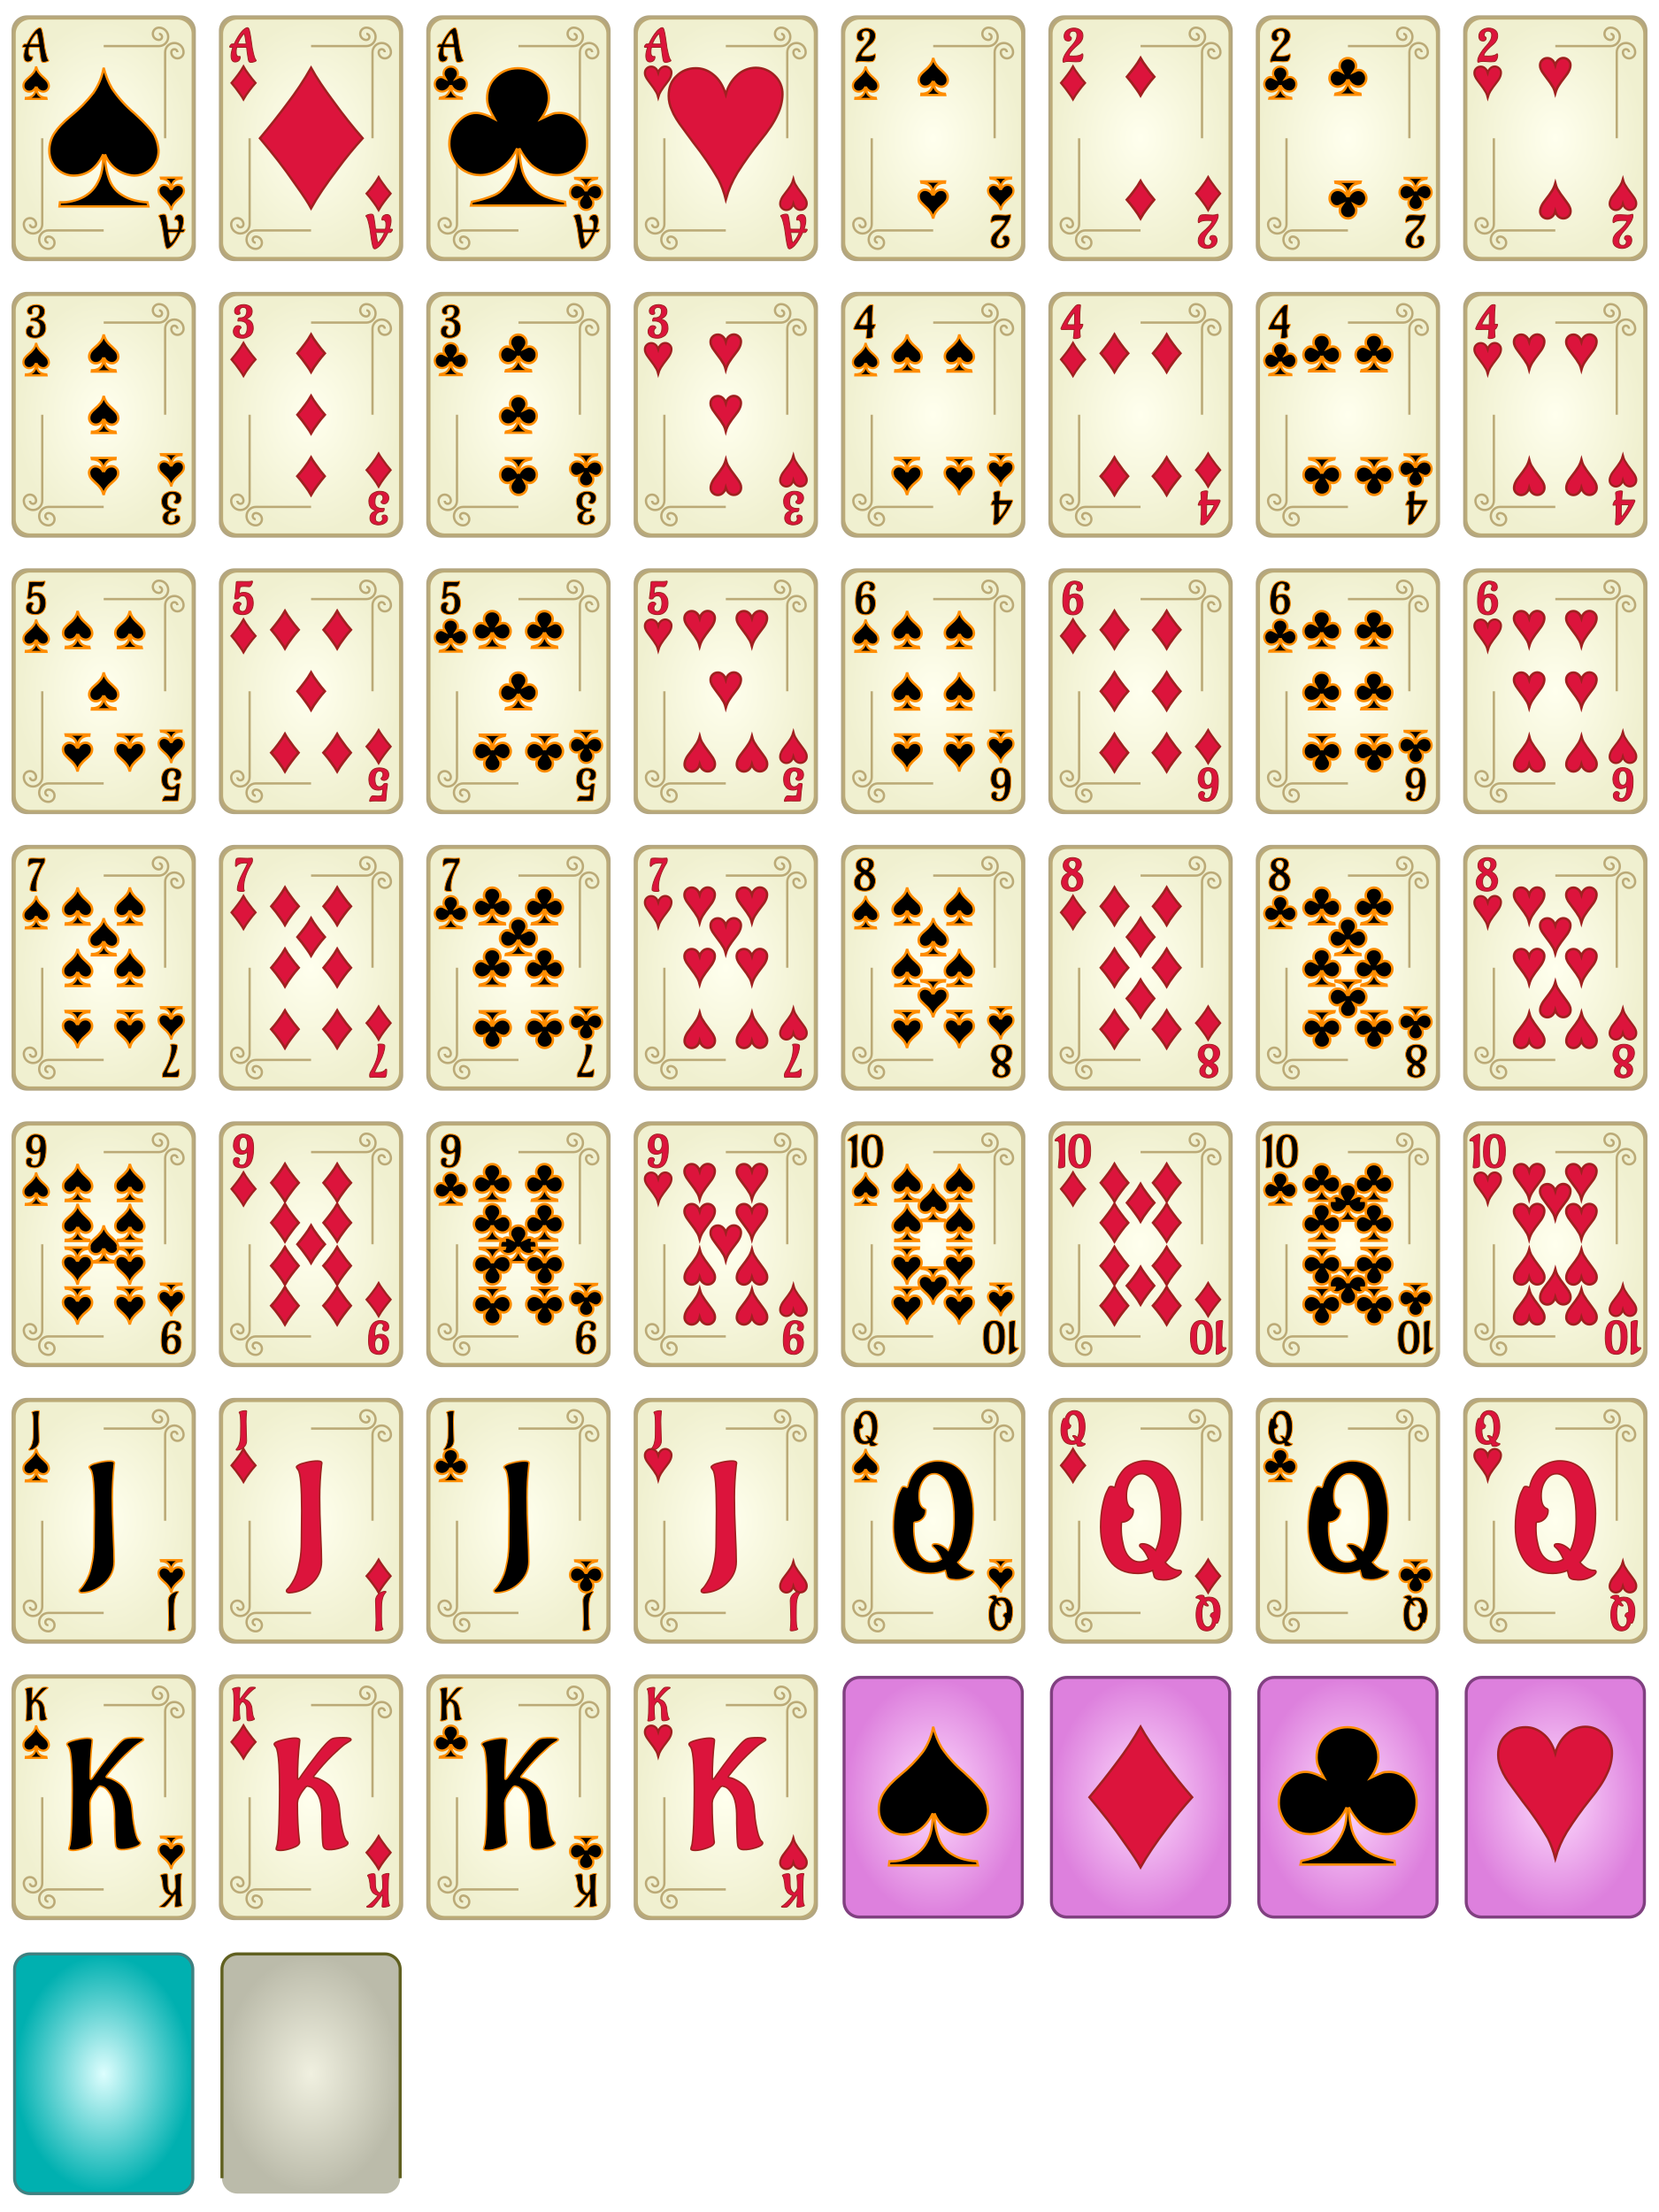
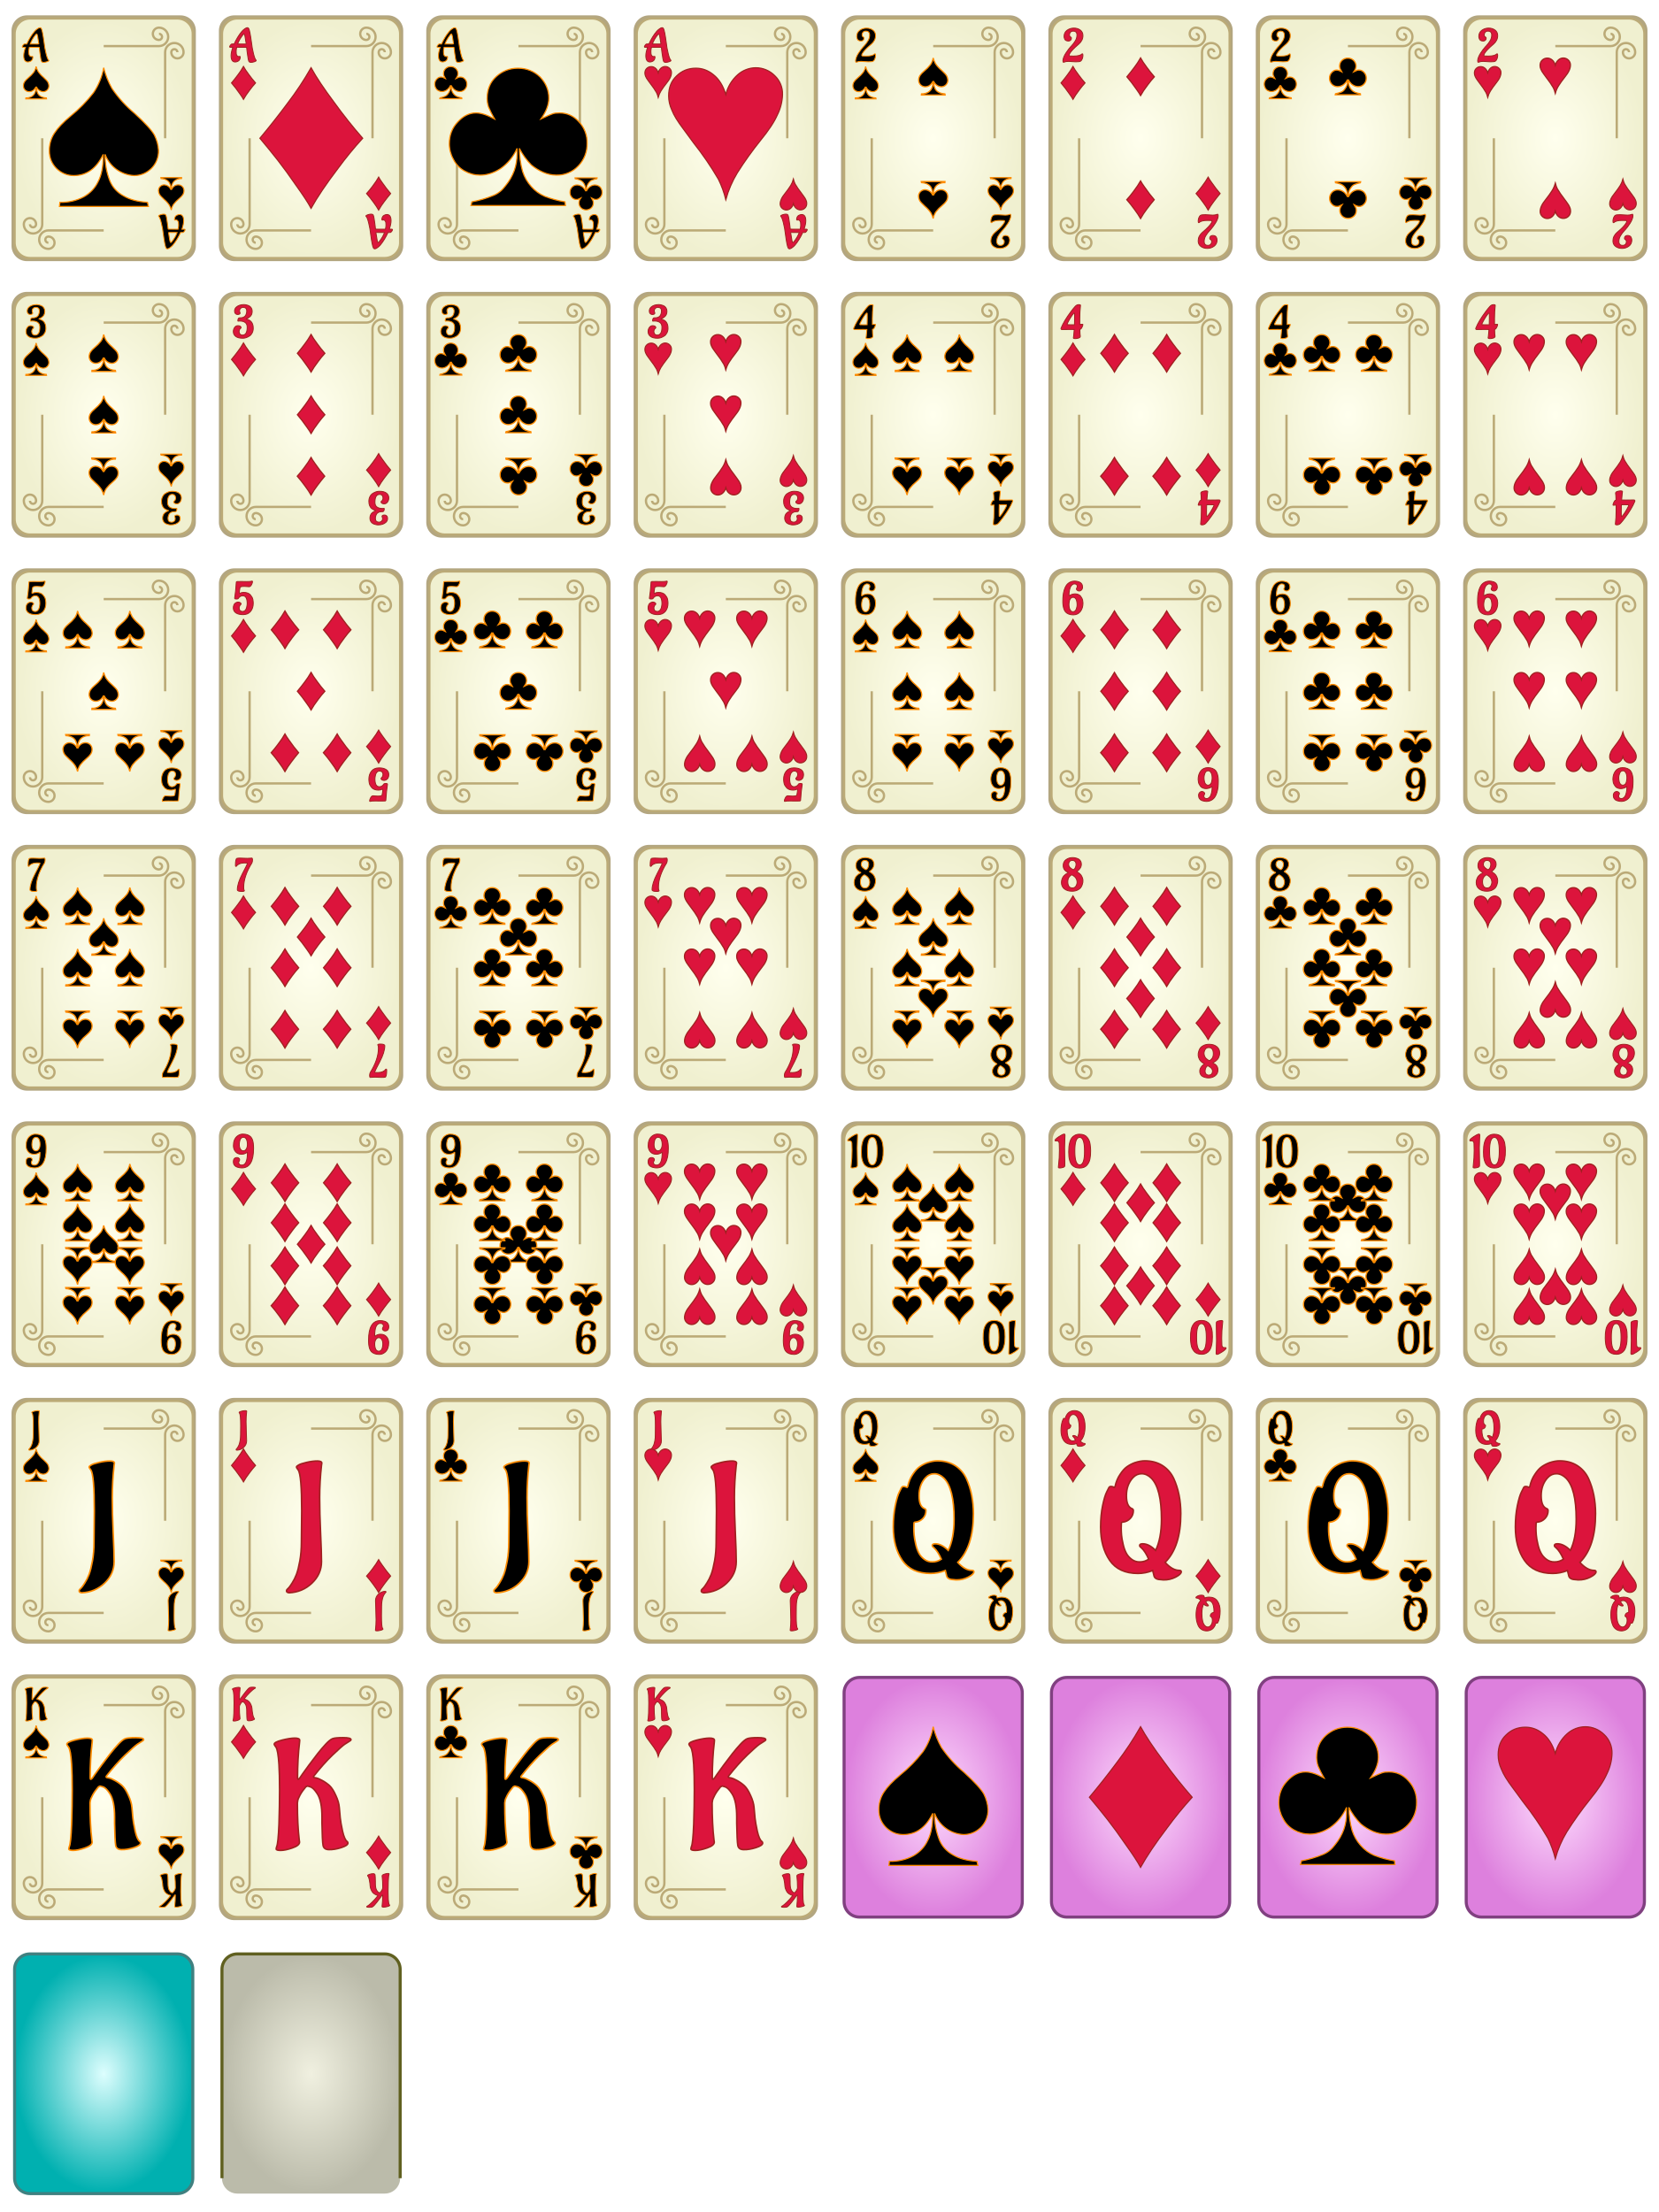
<svg xmlns="http://www.w3.org/2000/svg" width="540" height="720">
  <style>
    .club,.spade{fill:#000;stroke:#ff8c00}.diamond,.heart{fill:#dc143c;stroke:#a02020}.rank,.suit{transform:translate(8px,10px) scale(.15);stroke-width:2px}.suit{transform:translate(8px,22px) scale(.35)}.bottom{transform:rotate(180deg) translate(-60px,-80px)}.center-ace{transform:translate(30px,40px) scale(1.5);stroke-width:.5px}.center-jack{transform:translate(30px,40px) scale(.5);stroke-width:1px}.center-three,.center-two{stroke-width:2px}.center-two{transform:translate(30px,20px) scale(.4)}.center-three{transform:translate(30px,40px) scale(.4)}.center-six-left{transform:translate(21.5px,40px) scale(.4);stroke-width:2px}.center-six-right{transform:translate(38.5px,40px) scale(.4);stroke-width:2px}.center-seven,.center-ten{transform:translate(30px,30px) scale(.4);stroke-width:2px}.center-ten{transform:translate(30px,26.5px) scale(.4)}.four-left,.four-right{transform:translate(21.5px,20px) scale(.4);stroke-width:2px}.four-right{transform:translate(38.5px,20px) scale(.4)}.eight-left,.eight-right{transform:translate(21.5px,33px) scale(.4);stroke-width:2px}.eight-right{transform:translate(38.5px,33px) scale(.4)}
  </style>
  <defs>
    <g id="ranks">
      <path d="M-10.2 22.8l2.2-.4q1 0 1 1.1 0 3.5-1.4 5.9-1.4 2.4-3.5 3.4-3.4 1.7-5.8 1.7-4.6 0-6.9-3.4-2.3-3.5-2.3-10.4t3.8-18.1h-5.8q-1.1 0-1.1-1.1t1.7-3.5q1.7-2.5 3.6-2.5h4.5q7.1-15.8 16.7-27.3 2.5-3 6.2-5.6Q6.3-40 8.3-40q2 0 3 1.8 2.6 4.2 6.1 30.7 1.2 11.4 4.2 23.6T27 30.2q.6.4.6 1 0 1.5-4.2 2.8-4.3 1.3-6.5 1.3t-3.5-.5q-1.2-.6-1.5-1.2-1.8-3.9-3.6-18.6l-.6-4.7q-.4-4.7-.8-7.1l-.7-.5-20.9-.1q-1.2 5.1-1.2 8.9 0 3.8.3 5.6t1.6 3.7q1.4 2 3.8 2zm-2.5-27.3h.1q13.9 0 16 .1 2 0 2.2-.2.2-.2.3-.5-1.7-12.3-2.7-16.7-1-4.5-2-4.5t-2.5 2q-7.9 9.9-11.4 19.8z" id="rankA" />
      <path d="M5.9 34.1l-15.9-.9q-5.7 0-9.3 1.6-.7.3-1.2.3-1.3 0-1.3-3.3t1.9-8q1.9-4.7 4.6-8.7 5.7-8.7 9.9-13.2l1.9-2Q2-6 5.3-11.7q3.4-5.7 3.4-12.4 0-6.3-4.9-8-1.1-.4-3.1-.4a9.4 9.4 0 00-.3 0 8.7 8.7 0 00-3.5.7q-1.8.8-2.7 2-1.7 2.5-1.8 4.6-.2 3.6 1.6 4.8l.5.4q2.1.9 2.1 2.7v.1q0 2.7-1.6 4.3-1.6 1.5-3.2 1.7l-1.7.2q-3 0-5.1-1.1t-2.8-2.8q-1.5-3-1.5-6 0-8.5 6.4-13.3Q-6.4-39 1.9-39t14 4.3q5.7 4.3 5.7 12 0 10.4-8.9 18.3l-2 1.7Q-2.7 8.7-6.9 15.9q-1.5 2.5-1.5 4.2 0 1.1 1.9 1.4t7.6.2q14.1 0 18.3-4.6.5-.3 1-.3 1.2 0 1.2 3.4t-1.4 7.3q-1.4 3.8-4.1 5.4-1.9 1.2-10.2 1.2z" id="rank2" />
      <path d="M-11.3-3.2h-.2q-.7 0-.7-.5v-.2q.3-6.4 3.6-6.4h2q3.6 0 6.3-1.2t4-2.8q1.4-1.7 2.2-4 1.2-3.3 1.2-6.3t-.9-4.9q-.9-1.8-2.3-2.5-2.2-1.1-5-1.1T-6.2-31q-2.3 2.1-2.3 5.6 0 1.5.6 3t.6 1.8q0 1.5-1.7 2.3t-3.9.7q-2.3 0-4-1.5-1.7-1.5-2-2.9-.4-1.5-.4-3 0-4.9 3.4-8.2Q-9.8-39 1.3-39q2.3 0 5.8.9t5.7 2.2q2.3 1.3 4.2 4.3 1.9 3 1.9 6.9 0 3.8-1.2 6.8-1.3 2.9-3.1 4.6-3.8 3.5-6.7 4.2l-1.2.4q-.6.4-.6.8t.7.4q.6.1 1.6.4.9.2 3.4 1.5t4.4 3.1q1.9 1.9 3.5 5.6 1.5 3.6 1.5 9.2 0 5.5-2.4 10.2-2.4 4.6-5.9 6.7Q5.8 33.6.3 33.8l-2.4.1q-9.5 0-14.7-3.9-5.2-4-5.2-10.5 0-5 2.8-8.9 2.7-3.9 7.3-3.9 2.5 0 4.6 1.1t2 3.2q0 1.1-.9 1.5-1.5.9-2.3 2.6-.8 1.6-.9 2.8l-.1 1.2q0 3.6 2 5.9 2 2.2 5.2 2.2 10.4 0 10.4-17.1Q8.1 3 3.7-.2-.7-3.4-7.8-3.4H-9l-2.3.2z" id="rank3" />
      <path d="M2.8 15l-8.6-.1-18 .2q-2.2 0-2.2-2l.2-1.1q6.4-15.8 21.5-35.9 4.8-6.5 8.9-11l1.3-1.3q2.6-2.7 7.7-2.7 2.7 0 2.7 1.6-1.6 14.1-1.6 28.7V4.1q1.3-.1 2.8-.2l2.3-.2h.9a.6.6 0 01.8.5q0 1.7-1.7 5.5t-3.5 4.6l-1.4.3q.2 11.3 1 15.2 0 2.6-3.9 3.8-4 1.2-7.5 1.2T.9 33.2q0-.2.6-4T2.8 15zM-11.9 4.6l8.3.2q4.4 0 6.9-.1.3-8.2.3-14.4l-.1-9.8q0-1.3-.7-1.3l-1.2.6q-3.1 3.4-6.5 8.9-3.5 5.5-5.4 9.4l-1.9 3.8q-.4.9-.4 1.8t.7.9z" id="rank4" />
      <path d="M12.1-26.9l-9.9-.7q-9.3 0-9.7 2.5-1.4 6.6-1.6 11.7 0 1 .7 1 .2 0 .6-.2 3.6-1.9 8.3-1.9 4.7 0 8.5 1.4 3.7 1.4 5.8 3.8 2.1 2.4 3.6 4.9 1.4 2.4 2 5.4.8 4.8.8 8 0 10.6-5.7 17.7-5.8 7-16.4 7h-.3q-9.3 0-15-3.6T-22 19.2q0-3.5 1.1-6.1 1-2.6 2.5-3.8 3.1-2.5 5.6-2.7l1-.1q2.3 0 4.4 1.1 2.1 1 2.1 3.1 0 .8-1.1 1.7-1.1.8-1.9 2.5-.8 1.6-.9 2.7l-.2 1.2q0 2.7.9 4.6.9 1.8 2.3 2.4 2.3 1.1 3.9 1.1 3.5 0 5.9-2.3 2.3-2.4 3.2-6Q8.1 13 8.1 9.9q0-17.1-9.6-17.1-5.9 0-9.5 5.4-.5 1.7-4.3 1.7t-3.8-1.6v-.4q2.2-12.9 3.6-34.8.3-.9 1.4-1.1 4.1-.2 9.2-.2l11.5.2q9.2 0 11.1-.8.4-.2.9-.2 1 0 1 1 0 2.8-2.3 7t-5.2 4.1z" id="rank5" />
      <path d="M.5 34.2q-5.8 0-10-1.8-4.3-1.8-6.6-4.5-2.4-2.8-3.7-7Q-22 14.1-22 5.8q0-8.4.6-13.8t2.3-11.3q1.7-5.9 4.5-10.1 2.7-4.2 7.5-6.9T4-39q4 0 9.4 1.8 3.2 1.1 5.3 4 2.1 2.9 2.1 7.2 0 2.8-1.2 4.7-2.3 3.7-6.2 3.7-2.2 0-4-1.4-1.9-1.4-1.9-2.7t.9-2.7q.9-1.3.9-3 0-5.6-6.5-5.6-.5 0-1.2.1t-2.8 1.5q-2 1.3-3.5 3.7t-2.7 7.5Q-8.7-15-8.7-7.8q.1.8.6.8.1 0 .5-.2 1.2-1.4 4.7-2.7t7.3-1.4q3.8 0 7 1.3t5 3.5q1.7 2.2 2.9 4.5Q20.5.2 21 2.7q.7 4.3.7 6 0 10.7-5.5 18.1-5.6 7.4-15.7 7.4zM7.9 3.4Q7.1.2 5.1-1.8 3.1-3.9.2-3.9t-5 2.1q-2 2-2.8 5.1-1.1 4.9-1.1 8.4t.6 6.8q.6 3.2 2.7 6.1 2.1 2.9 5.1 2.9 3 0 4.9-1.7 1.8-1.8 2.7-4.5Q9 16.2 9 13.2t-.2-4.8q-.2-1.9-.9-5z" id="rank6" />
      <path d="M-6.9-37.9l15.2.5q5.2 0 8.5-.4l1.1-.2q1.7 0 1.7 3.8t-1.3 6.7Q.5 1 .5 25.2q0 4.7.7 6 .8 1.3.8 1.4 0 1.8-5.5 1.8-9.8 0-9.8-3.7 0-13.8 10.9-34.6t11-22.4q0-.8-.8-1-3.4-.2-6.1-.2t-5.9.6q-3.3.7-5.2 1.7-3.8 1.9-4.8 3.4l-.5.7q-.7 1.2-1.5 1.2-1.2 0-1.2-1.8 0-15 3.4-15.7 2-.5 7.1-.5z" id="rank7" />
      <path d="M-12.1-5.1l1.4-.7q.6-.2.6-.6l-.5-.6q-10.6-4.4-10.6-14.8 0-8.2 6.1-12.7T-.7-39q3.6 0 7.2 1t5.9 2.3q2.3 1.4 4.1 4.3t1.7 7q0 4.2-2.6 8.3Q13-12 9-9.4q-.8.4-.8.7t.6.7q1.6.6 4.2 2.6 2.5 1.9 4.2 4 1.6 2 3 5.5t1.4 6.2q0 2.7-.2 4.5-.2 1.8-1.5 5.5t-3.6 6.5q-2.3 2.7-7.1 4.9t-11.4 2.2q-9.9 0-16.3-4.9-6.5-5-6.5-14 0-4.3 1.5-8 1.4-3.8 3.5-6.1 4.1-4.4 7.9-6zM9 13.9Q8.5 5.4 1.5.7q-3.2-2.2-3.9-2.2T-4-1q-.9.4-2.1 1.6-1.3 1.1-2.4 2.7-2.8 3.8-2.8 10.5 0 3.2 1 6.6 2.1 6.5 8.9 6.5 5.4 0 7.9-4.2T9 13.9zM2-13.3q2.5-1.7 3.6-5.1 1.1-3.4 1.1-5.7 0-2.3-.7-4.2-.8-2-1.9-2.8Q2-32.9-.7-33a13.6 13.6 0 00-.5 0 9.1 9.1 0 00-4.2.9q-2 1-2.8 2.6-1.3 2.6-1.3 5.1 0 4.4 4.3 8T1-12.9q.5 0 1-.4z" id="rank8" />
      <path d="M-3.6 28.3h.1q12.1 0 12.1-27.1Q8.5.4 8 .4q-.1 0-.5.2Q6.3 2 2.8 3.4t-7.1 1.3q-8.1 0-12.8-5.4-4.7-5.5-4.7-13 0-13.6 7.7-20.4Q-8.3-39-1.7-39t10.8 1.7q4.3 1.7 6.8 4.4 2.4 2.6 3.8 6.8 2.2 6.7 2.2 17.7 0 42.7-25.5 42.7-4.3 0-9-1.4-9.3-2.8-9.3-11.9 0-9.1 8.2-9.1 2.1 0 3.8 1.5t1.6 2.9q0 1.5-1 3.2-1.1 1.7-1.1 2.7 0 6.1 6.8 6.1zm-4.8-38.7q.7 2.9 2.8 5.3 2.1 2.4 5.4 2.4 3.2 0 5.3-2.6 3.5-4.2 3.5-11.5 0-3.4-.9-7.4-2-8-8-8-2.9 0-4.9 2.1-2 2-2.7 5.1-1.2 4.8-1.2 8.2 0 3.4.7 6.4z" id="rank9" />
      <path d="M29.9 28.9q-2.5 2.7-6.4 4.2-3.9 1.5-9.4 1.5-5.6 0-10.1-2.1-4.5-2.2-7-5.4-2.4-3.3-3.9-8.2t-1.9-9.3q-.4-4.4-.4-10.4 0-5.9.5-10.9t2-10.3 4-8.7q2.6-3.5 7-5.8t10-2.2q5.7 0 9.8 1.7t6.6 4.9q2.5 3.1 4.1 6.5 1.6 3.4 2.3 8 1.2 7.8 1.2 14 0 6.1-.3 10.1T36.8 15q-.9 4.4-2.7 7.8-1.7 3.3-4.2 6.1zM-18.2-9.2l.5 32.9q0 4.8-.1 6.1-.1 2.4-4 3.5t-6.9 1.2q-3 0-3-1.5a87.3 87.3 0 01.5-5.4q1.8-14.4 1.8-31.5l-.4-15.3q-.6-5.2-5.5-5.2l-2 .2q-1.7 0-1.7-1.1 0-2.5 8.4-8.1t11.7-5.6q1.6 0 1.6 2t-.4 10.7q-.5 8.6-.5 17.1zM25.1-2q0-29.9-10.6-29.9T4-2q0 29.8 10.6 29.8T25.1-2z" id="rankT" />
      <path d="M-6.3 13.9l.2-20.2q0-23.7-2.3-26.8-1.1-1.4-1.1-1.9t1.4-1.3q1.3-.8 5.2-1.7 3.9-.9 6.9-.9 3 0 3 1.4l-.2 1.3Q5.6-25.4 5.6-15.1t.6 23q.6 12.7.6 18.7 0 8.1-6.2 14t-14.9 6.3q-1.7-.2-1.7-1.2 0-.7.5-1.1l1-1q.6-.6 2.2-3.1t2.8-5.6q1.2-3.2 2.2-8.8 1-5.6 1-12.2z" id="rankJ" />
      <path d="M-17-21.7l.4-.6q1-4.6 3.3-7.9 2.2-3.4 4.5-5t5-2.6Q-.1-39 2.7-39q6.7 0 11.6 3.1 4.8 3.1 7.3 8.4 4.6 10.1 4.6 22.9 0 21.5-10.2 31.7 4.7 5.2 9.2 5.2 1.3 0 1.3.9 0 1.6-3.7 3.5t-7.9 1.8l-3.2-.3q-1.3-.2-2.1-.9t-1-2.1l-.7-2.8q-4.7 1.9-9.6 1.9-12.5 0-18.4-8.5Q-26 17.2-26 4.1q0-7.6 1.3-13.9t2.7-9l1.3-2.6q.4-.9 1.3-.9t1.4.2q.4.1.7.3.2.1.3.1zM.5 17.6l-.8-.7q-.3-.4-.3-.8 0-1.1 2-1.1 4.1 0 8.4 4.3 3.8-7.8 3.8-20.3 0-20.2-6.7-26.8Q4-30.6.7-30.6q-3.3 0-5.7 2.6-4.2 4.6-4.2 11.7 0 7 3.6 8.4.9.3.9 1.3 0 3-2 5.1T-11.6.9q-.9 0-.9.7-.1 1.1-.1 3.2t.2 4.5q.2 2.4 1 5.8.7 3.3 2 5.8 1.2 2.4 3.6 4.2t5.4 1.7q3.1 0 5.7-1.8Q3 19.8.5 17.6z" id="rankQ" />
      <path d="M7.1 17v-4q0-10.5-3-15.2Q1.5-6.3-.6-6.8q-1.6-.5-1.7-.5l-1.1.5Q-5.8-4-7.2-1.4q-1.4 2.6-1.5 3.8l-.2 1.3q0 14.1 1.2 24.1.2 1.2.2 1.4 0 2.2-4.7 3.8-4.6 1.6-7.6 1.6-2.9 0-2.9-.9 0-.6.3-1.5 1-2.2 1.5-14.5.4-12.4.4-22.5t-.4-16.5q-.6-9.5-2-11.4-1.1-1.4-1.1-1.8 0-1.4 5.1-2.7 5.2-1.3 8.3-1.3 3.2 0 3.2 1.4l-.1 1.3Q-8.8-25-8.8-12.7q0 1 .4 1t1.1-.9q.6-.9 1.7-2.5t4.2-5.8q3.1-4.2 5.7-7.5t5.2-6.1q2.7-2.9 4.4-3.6 1.7-.7 6.9-.7t5.2 1.3q0 .5-1.1 1.1-1.1.6-3 1.9-1.9 1.3-8 7.1-6 5.8-12.1 13.6-.2.2-.2.6 0 .3.5.4.6.1 1.6.3 1 .2 3.6 1.6t4.8 3.4q2.1 2 4 6.3 2 4.2 2.3 8 .3 3.7.6 6.7t1.5 8.6q1.3 5.6 3 6.7.5.4.5 1 0 1.6-4.4 3t-7.9 1.3q-3.4 0-3.9-2.8-.5-3-.7-14.3z" id="rankK" />
    </g>
    <g id="suits">
-       <path d="M0-15.3q1.7 3.1 5 7.5A106.1 106.1 0 0011.2 0a80.7 80.7 0 00-5.4 6.6Q2 11.6 0 15.2q-.9-1.7-3.2-4.9-2.2-3.2-4-5.5Q-9 2.5-11.1 0a165.6 165.6 0 006-7.6A67.2 67.2 0 000-15.3z" id="suitD" />
-       <path d="M10.1 13.8l.1.8h-20.5l.2-.8a23.9 23.9 0 004.7-1.4q1.5-.6 2.6-2.1A11.4 11.4 0 00-.9 7a10.9 10.9 0 00.6-3.6V2.2a10.4 10.4 0 01-3.6 4.4Q-6.1 8-8.3 8q-1.8 0-3.4-.9-1.6-.9-2.4-2.5a6.9 6.9 0 01-.9-3.4q0-2.8 1.8-4.7 1.8-2 4-2 1.6 0 4 1.3a24.1 24.1 0 01-1.3-2.6 6.4 6.4 0 01-.3-1.8q0-3 2-4.8t4.7-1.8q2.8 0 4.8 1.9 1.9 2 1.9 4.6 0 2.1-1.7 4.5 2.1-1 2.5-1.1.5-.2 1.5-.2 2.5 0 4.2 1.9a6.5 6.5 0 011.8 4.7A6.8 6.8 0 0113 6a6.3 6.3 0 01-4.8 2 7.3 7.3 0 01-2.8-.6Q4 6.8 2.8 5.8A14.5 14.5 0 01.2 2.2a19.2 19.2 0 00.7 5 9 9 0 001.9 3.3 8.2 8.2 0 002.9 2.1 22.1 22.1 0 004.4 1.2z" id="suitC" />
-       <path d="M-7 1l-2.2-3q-1.9-2.5-2.5-4.1-.7-1.5-.7-3.1 0-2.7 1.7-4.3 1.7-1.7 4.2-1.7 2.1 0 3.8 1.4Q-.9-12.4 0-9.5a8.4 8.4 0 012.6-4.3 6 6 0 013.9-1.5 5.8 5.8 0 014.1 1.7 5.4 5.4 0 011.7 4.1 10.5 10.5 0 01-1.1 4.4q-1 2.3-3.7 5.6a76.9 76.9 0 00-5 7A22.9 22.9 0 000 13.3a21.7 21.7 0 00-1.6-4.4A67.1 67.1 0 00-7 1z" id="suitH" />
-       <path d="M9.5 13.9l.2.9H-9.6l.1-.9a10.3 10.3 0 005.2-1.2q2.1-1.2 3.1-3.3Q-.1 7.3-.1 3.8v-.3q-2.2 4.6-6.4 4.6-2.1 0-3.7-1.5-1.6-1.6-1.6-3.9a6.8 6.8 0 011.1-3.8q1.1-1.7 3.5-3.7a30.5 30.5 0 005-5.1A14 14 0 000-15.3a18.1 18.1 0 001.8 4.5 26.1 26.1 0 004.9 5.4Q10.1-2.3 11-.7q.8 1.6.9 3.3a5.3 5.3 0 01-1.6 4Q8.7 8.1 6.6 8.1A7.1 7.1 0 01.3 3.5a14.9 14.9 0 001.1 5.9q.9 2 2.9 3.1 2 1.2 5.2 1.4z" id="suitS" />
+       <path id="suitD" transform="scale(0.5)" d="M0-30.6q3.4 6.2 10 15A212.2 212.2 0 0022.4 0a161.4 161.4 0 00-10.8 13.2Q4 23.2 0 30.4q-1.8-3.4-6.4-9.8-4.4-6.4-8-11Q-18 5-22.2 0a331.2 331.2 0 0012-15.2A134.4 134.4 0 000-30.6z" />
+       <path id="suitC" transform="scale(0.5)" d="M20.2 27.6l.2 1.6h-41l.4-1.6a47.8 47.8 0 009.4-2.8q3-1.2 5.2-4.2A22.8 22.8 0 00-1.8 14 21.8 21.8 0 00-.6 6.8V4.4a20.8 20.8 0 01-7.2 8.8q-4.4 2.8-8.8 2.8-3.6 0-6.8-1.8-3.2-1.8-4.8-5A13.8 13.8 0 01-30 2.4q0-5.6 3.6-9.4 3.6-4 8-4 3.2 0 8 2.6a48.2 48.2 0 01-2.6-5.2 12.8 12.8 0 01-.6-3.6q0-6 4-9.6t9.4-3.6q5.6 0 9.6 3.8 3.8 4 3.8 9.2 0 4.2-3.4 9 4.2-2 5-2.2 1-.4 3-.4 5 0 8.4 3.8a13 13 0 013.6 9.4A13.6 13.6 0 0126 12a12.6 12.6 0 01-9.6 4 14.6 14.6 0 01-5.6-1.2Q8 13.6 5.6 11.6A29 29 0 01.4 4.4a38.4 38.4 0 001.4 10A18 18 0 005.6 21a16.4 16.4 0 005.8 4.2 44.2 44.2 0 008.8 2.4z" />
+       <path id="suitH" transform="scale(0.5)" d="M-14 2l-4.4-6q-3.8-5-5-8.2-1.4-3-1.4-6.2 0-5.4 3.4-8.6 3.4-3.4 8.4-3.4 4.2 0 7.6 2.8Q-1.8-24.8 0-19a16.8 16.8 0 015.2-8.6 12 12 0 017.8-3 11.6 11.6 0 018.2 3.4 10.8 10.8 0 013.4 8.2 21 21 0 01-2.2 8.8Q20.4-5.6 15 1A153.8 153.8 0 005 15a45.8 45.8 0 00-5 11.6 43.4 43.4 0 00-3.2-8.8A134.2 134.2 0 00-14 2z" />
+       <path id="suitS" transform="scale(0.5)" d="M19 27.8l.4 1.8h-38.6l.2-1.8a20.6 20.6 0 0010.4-2.4q4.2-2.4 6.2-6.6Q-.2 14.6-.2 7.6V7q-4.4 9.2-12.8 9.2-4.2 0-7.4-3-3.2-3.2-3.2-7.8a13.6 13.6 0 012.2-7.6q2.2-3.4 7-7.4a61 61 0 0010-10.2A28 28 0 000-30.6a36.2 36.2 0 003.6 9 52.2 52.2 0 009.8 10.8q6.8 6.2 8.6 9.4 1.6 3.2 1.8 6.6a10.6 10.6 0 01-3.2 8q-3.2 3-7.4 3A14.2 14.2 0 01.6 7a29.8 29.8 0 002.2 11.8q1.8 4 5.8 6.2 4 2.4 10.4 2.8z" />
    </g>
    <g id="cards">
      <g id="background">
        <radialGradient id="bgCardGradient">
          <stop offset="0%" stop-color="#ffe" />
          <stop offset="99%" stop-color="#f0f0d0" />
        </radialGradient>
        <radialGradient id="bgCellGradient">
          <stop offset="0%" stop-color="#ddfefe" />
          <stop offset="99%" stop-color="#00b0b0" />
        </radialGradient>
        <radialGradient id="bgBaseGradient">
          <stop offset="0%" stop-color="#feddfe" />
          <stop offset="99%" stop-color="#dd80dd" />
        </radialGradient>
        <radialGradient id="bgPileGradient">
          <stop offset="0%" stop-color="#f0f0e0" />
          <stop offset="99%" stop-color="#bba" />
        </radialGradient>
        <g id="bgCard" stroke-width=".75" stroke="#ba7">
          <rect x="0" y="0" width="60" height="80" rx="5" fill="#985" fill-opacity="0.75" stroke="none" />
          <rect x="1" y="1" width="58" height="78" rx="5" fill="url(#bgCardGradient)" />
          <path d="M30 10h18a3 3 180 100-6 2 2 180 100 4 1 1 180 100-2m2 34V12a3 3 180 016 0 2 2 180 11-4 0 1 1 180 012 0" id="bgLine" fill="none" />
          <use href="#bgLine" transform="rotate(180 30 40)" />
        </g>
        <rect x="1" y="1" width="58" height="78" rx="5" fill="url(#bgCellGradient)" stroke="#408080" id="bgCell" />
        <rect x="1" y="1" width="58" height="78" rx="5" fill="url(#bgBaseGradient)" stroke="#804080" id="bgBase" />
        <g id="bgPile">
          <rect x="1" y="1" width="58" height="78" rx="5" fill="url(#bgPileGradient)" />
          <path d="M1 74V6a5 5 90 015-5h48a5 5 90 015 5v68" stroke="#606020" fill="none" />
        </g>
      </g>
      <g id="cardAC">
        <use href="#bgCard" />
        <use href="#suitC" class="center-ace" />
        <g id="cardACTop">
          <use href="#rankA" class="rank" />
          <use href="#suitC" class="suit" />
        </g>
        <use href="#cardACTop" class="bottom" />
      </g>
      <g id="cardAD">
        <use href="#bgCard" />
        <use href="#suitD" class="center-ace" />
        <g id="cardADTop">
          <use href="#rankA" class="rank" />
          <use href="#suitD" class="suit" />
        </g>
        <use href="#cardADTop" class="bottom" />
      </g>
      <g id="cardAH">
        <use href="#bgCard" />
        <use href="#suitH" class="center-ace" />
        <g id="cardAHTop">
          <use href="#rankA" class="rank" />
          <use href="#suitH" class="suit" />
        </g>
        <use href="#cardAHTop" class="bottom" />
      </g>
      <g id="cardAS">
        <use href="#bgCard" />
        <use href="#suitS" class="center-ace" />
        <g id="cardASTop">
          <use href="#rankA" class="rank" />
          <use href="#suitS" class="suit" />
        </g>
        <use href="#cardASTop" class="bottom" />
      </g>
      <g id="card2C">
        <use href="#bgCard" />
        <g id="card2CTop">
          <use href="#suitC" class="center-two" />
          <use href="#rank2" class="rank" />
          <use href="#suitC" class="suit" />
        </g>
        <use href="#card2CTop" class="bottom" />
      </g>
      <g id="card2D">
        <use href="#bgCard" />
        <g id="card2DTop">
          <use href="#suitD" class="center-two" />
          <use href="#rank2" class="rank" />
          <use href="#suitD" class="suit" />
        </g>
        <use href="#card2DTop" class="bottom" />
      </g>
      <g id="card2S">
        <use href="#bgCard" />
        <g id="card2STop">
          <use href="#suitS" class="center-two" />
          <use href="#rank2" class="rank" />
          <use href="#suitS" class="suit" />
        </g>
        <use href="#card2STop" class="bottom" />
      </g>
      <g id="card2H">
        <use href="#bgCard" />
        <g id="card2HTop">
          <use href="#suitH" class="center-two" />
          <use href="#rank2" class="rank" />
          <use href="#suitH" class="suit" />
        </g>
        <use href="#card2HTop" class="bottom" />
      </g>
      <g id="card3C">
        <use href="#bgCard" />
        <use href="#suitC" class="center-three" />
        <g id="card3CTop">
          <use href="#suitC" class="center-two" />
          <use href="#rank3" class="rank" />
          <use href="#suitC" class="suit" />
        </g>
        <use href="#card3CTop" class="bottom" />
      </g>
      <g id="card3D">
        <use href="#bgCard" />
        <use href="#suitD" class="center-three" />
        <g id="card3DTop">
          <use href="#suitD" class="center-two" />
          <use href="#rank3" class="rank" />
          <use href="#suitD" class="suit" />
        </g>
        <use href="#card3DTop" class="bottom" />
      </g>
      <g id="card3S">
        <use href="#bgCard" />
        <use href="#suitS" class="center-three" />
        <g id="card3STop">
          <use href="#suitS" class="center-two" />
          <use href="#rank3" class="rank" />
          <use href="#suitS" class="suit" />
        </g>
        <use href="#card3STop" class="bottom" />
      </g>
      <g id="card3H">
        <use href="#bgCard" />
        <use href="#suitH" class="center-three" />
        <g id="card3HTop">
          <use href="#suitH" class="center-two" />
          <use href="#rank3" class="rank" />
          <use href="#suitH" class="suit" />
        </g>
        <use href="#card3HTop" class="bottom" />
      </g>
      <g id="card4C">
        <use href="#bgCard" />
        <g id="card4CTop">
          <use href="#suitC" class="four-left" />
          <use href="#suitC" class="four-right" />
          <use href="#rank4" class="rank" />
          <use href="#suitC" class="suit" />
        </g>
        <use href="#card4CTop" class="bottom" />
      </g>
      <g id="card4D">
        <use href="#bgCard" />
        <g id="card4DTop">
          <use href="#suitD" class="four-left" />
          <use href="#suitD" class="four-right" />
          <use href="#rank4" class="rank" />
          <use href="#suitD" class="suit" />
        </g>
        <use href="#card4DTop" class="bottom" />
      </g>
      <g id="card4S">
        <use href="#bgCard" />
        <g id="card4STop">
          <use href="#suitS" class="four-left" />
          <use href="#suitS" class="four-right" />
          <use href="#rank4" class="rank" />
          <use href="#suitS" class="suit" />
        </g>
        <use href="#card4STop" class="bottom" />
      </g>
      <g id="card4H">
        <use href="#bgCard" />
        <g id="card4HTop">
          <use href="#suitH" class="four-left" />
          <use href="#suitH" class="four-right" />
          <use href="#rank4" class="rank" />
          <use href="#suitH" class="suit" />
        </g>
        <use href="#card4HTop" class="bottom" />
      </g>
      <g id="card5C">
        <use href="#bgCard" />
        <use href="#suitC" class="center-three" />
        <g id="card5CTop">
          <use href="#suitC" class="four-left" />
          <use href="#suitC" class="four-right" />
          <use href="#rank5" class="rank" />
          <use href="#suitC" class="suit" />
        </g>
        <use href="#card5CTop" class="bottom" />
      </g>
      <g id="card5D">
        <use href="#bgCard" />
        <use href="#suitD" class="center-three" />
        <g id="card5DTop">
          <use href="#suitD" class="four-left" />
          <use href="#suitD" class="four-right" />
          <use href="#rank5" class="rank" />
          <use href="#suitD" class="suit" />
        </g>
        <use href="#card5DTop" class="bottom" />
      </g>
      <g id="card5S">
        <use href="#bgCard" />
        <use href="#suitS" class="center-three" />
        <g id="card5STop">
          <use href="#suitS" class="four-left" />
          <use href="#suitS" class="four-right" />
          <use href="#rank5" class="rank" />
          <use href="#suitS" class="suit" />
        </g>
        <use href="#card5STop" class="bottom" />
      </g>
      <g id="card5H">
        <use href="#bgCard" />
        <use href="#suitH" class="center-three" />
        <g id="card5HTop">
          <use href="#suitH" class="four-left" />
          <use href="#suitH" class="four-right" />
          <use href="#rank5" class="rank" />
          <use href="#suitH" class="suit" />
        </g>
        <use href="#card5HTop" class="bottom" />
      </g>
      <g id="card6C">
        <use href="#bgCard" />
        <use href="#suitC" class="center-six-left" />
        <use href="#suitC" class="center-six-right" />
        <g id="card6CTop">
          <use href="#suitC" class="four-left" />
          <use href="#suitC" class="four-right" />
          <use href="#rank6" class="rank" />
          <use href="#suitC" class="suit" />
        </g>
        <use href="#card6CTop" class="bottom" />
      </g>
      <g id="card6D">
        <use href="#bgCard" />
        <use href="#suitD" class="center-six-left" />
        <use href="#suitD" class="center-six-right" />
        <g id="card6DTop">
          <use href="#suitD" class="four-left" />
          <use href="#suitD" class="four-right" />
          <use href="#rank6" class="rank" />
          <use href="#suitD" class="suit" />
        </g>
        <use href="#card6DTop" class="bottom" />
      </g>
      <g id="card6S">
        <use href="#bgCard" />
        <use href="#suitS" class="center-six-left" />
        <use href="#suitS" class="center-six-right" />
        <g id="card6STop">
          <use href="#suitS" class="four-left" />
          <use href="#suitS" class="four-right" />
          <use href="#rank6" class="rank" />
          <use href="#suitS" class="suit" />
        </g>
        <use href="#card6STop" class="bottom" />
      </g>
      <g id="card6H">
        <use href="#bgCard" />
        <use href="#suitH" class="center-six-left" />
        <use href="#suitH" class="center-six-right" />
        <g id="card6HTop">
          <use href="#suitH" class="four-left" />
          <use href="#suitH" class="four-right" />
          <use href="#rank6" class="rank" />
          <use href="#suitH" class="suit" />
        </g>
        <use href="#card6HTop" class="bottom" />
      </g>
      <g id="card7C">
        <use href="#bgCard" />
        <use href="#suitC" class="center-six-left" />
        <use href="#suitC" class="center-six-right" />
        <use href="#suitC" class="center-seven" />
        <g id="card7CTop">
          <use href="#suitC" class="four-left" />
          <use href="#suitC" class="four-right" />
          <use href="#rank7" class="rank" />
          <use href="#suitC" class="suit" />
        </g>
        <use href="#card7CTop" class="bottom" />
      </g>
      <g id="card7D">
        <use href="#bgCard" />
        <use href="#suitD" class="center-six-left" />
        <use href="#suitD" class="center-six-right" />
        <use href="#suitD" class="center-seven" />
        <g id="card7DTop">
          <use href="#suitD" class="four-left" />
          <use href="#suitD" class="four-right" />
          <use href="#rank7" class="rank" />
          <use href="#suitD" class="suit" />
        </g>
        <use href="#card7DTop" class="bottom" />
      </g>
      <g id="card7S">
        <use href="#bgCard" />
        <use href="#suitS" class="center-six-left" />
        <use href="#suitS" class="center-six-right" />
        <use href="#suitS" class="center-seven" />
        <g id="card7STop">
          <use href="#suitS" class="four-left" />
          <use href="#suitS" class="four-right" />
          <use href="#rank7" class="rank" />
          <use href="#suitS" class="suit" />
        </g>
        <use href="#card7STop" class="bottom" />
      </g>
      <g id="card7H">
        <use href="#bgCard" />
        <use href="#suitH" class="center-six-left" />
        <use href="#suitH" class="center-six-right" />
        <use href="#suitH" class="center-seven" />
        <g id="card7HTop">
          <use href="#suitH" class="four-left" />
          <use href="#suitH" class="four-right" />
          <use href="#rank7" class="rank" />
          <use href="#suitH" class="suit" />
        </g>
        <use href="#card7HTop" class="bottom" />
      </g>
      <g id="card8C">
        <use href="#bgCard" />
        <use href="#suitC" class="center-six-left" />
        <use href="#suitC" class="center-six-right" />
        <g id="card8CTop">
          <use href="#suitC" class="center-seven" />
          <use href="#suitC" class="four-left" />
          <use href="#suitC" class="four-right" />
          <use href="#rank8" class="rank" />
          <use href="#suitC" class="suit" />
        </g>
        <use href="#card8CTop" class="bottom" />
      </g>
      <g id="card8D">
        <use href="#bgCard" />
        <use href="#suitD" class="center-six-left" />
        <use href="#suitD" class="center-six-right" />
        <g id="card8DTop">
          <use href="#suitD" class="center-seven" />
          <use href="#suitD" class="four-left" />
          <use href="#suitD" class="four-right" />
          <use href="#rank8" class="rank" />
          <use href="#suitD" class="suit" />
        </g>
        <use href="#card8DTop" class="bottom" />
      </g>
      <g id="card8S">
        <use href="#bgCard" />
        <use href="#suitS" class="center-six-left" />
        <use href="#suitS" class="center-six-right" />
        <g id="card8STop">
          <use href="#suitS" class="center-seven" />
          <use href="#suitS" class="four-left" />
          <use href="#suitS" class="four-right" />
          <use href="#rank8" class="rank" />
          <use href="#suitS" class="suit" />
        </g>
        <use href="#card8STop" class="bottom" />
      </g>
      <g id="card8H">
        <use href="#bgCard" />
        <use href="#suitH" class="center-six-left" />
        <use href="#suitH" class="center-six-right" />
        <g id="card8HTop">
          <use href="#suitH" class="center-seven" />
          <use href="#suitH" class="four-left" />
          <use href="#suitH" class="four-right" />
          <use href="#rank8" class="rank" />
          <use href="#suitH" class="suit" />
        </g>
        <use href="#card8HTop" class="bottom" />
      </g>
      <g id="card9C">
        <use href="#bgCard" />
        <use href="#suitC" class="center-three" />
        <g id="card9CTop">
          <use href="#suitC" class="four-left" />
          <use href="#suitC" class="four-right" />
          <use href="#suitC" class="eight-left" />
          <use href="#suitC" class="eight-right" />
          <use href="#rank9" class="rank" />
          <use href="#suitC" class="suit" />
        </g>
        <use href="#card9CTop" class="bottom" />
      </g>
      <g id="card9D">
        <use href="#bgCard" />
        <use href="#suitD" class="center-three" />
        <g id="card9DTop">
          <use href="#suitD" class="four-left" />
          <use href="#suitD" class="four-right" />
          <use href="#suitD" class="eight-left" />
          <use href="#suitD" class="eight-right" />
          <use href="#rank9" class="rank" />
          <use href="#suitD" class="suit" />
        </g>
        <use href="#card9DTop" class="bottom" />
      </g>
      <g id="card9S">
        <use href="#bgCard" />
        <use href="#suitS" class="center-three" />
        <g id="card9STop">
          <use href="#suitS" class="four-left" />
          <use href="#suitS" class="four-right" />
          <use href="#suitS" class="eight-left" />
          <use href="#suitS" class="eight-right" />
          <use href="#rank9" class="rank" />
          <use href="#suitS" class="suit" />
        </g>
        <use href="#card9STop" class="bottom" />
      </g>
      <g id="card9H">
        <use href="#bgCard" />
        <use href="#suitH" class="center-three" />
        <g id="card9HTop">
          <use href="#suitH" class="four-left" />
          <use href="#suitH" class="four-right" />
          <use href="#suitH" class="eight-left" />
          <use href="#suitH" class="eight-right" />
          <use href="#rank9" class="rank" />
          <use href="#suitH" class="suit" />
        </g>
        <use href="#card9HTop" class="bottom" />
      </g>
      <g id="cardTC">
        <use href="#bgCard" />
        <g id="cardTCTop">
          <use href="#suitC" class="center-ten" />
          <use href="#suitC" class="four-left" />
          <use href="#suitC" class="four-right" />
          <use href="#suitC" class="eight-left" />
          <use href="#suitC" class="eight-right" />
          <use href="#rankT" class="rank" />
          <use href="#suitC" class="suit" />
        </g>
        <use href="#cardTCTop" class="bottom" />
      </g>
      <g id="cardTD">
        <use href="#bgCard" />
        <g id="cardTDTop">
          <use href="#suitD" class="center-ten" />
          <use href="#suitD" class="four-left" />
          <use href="#suitD" class="four-right" />
          <use href="#suitD" class="eight-left" />
          <use href="#suitD" class="eight-right" />
          <use href="#rankT" class="rank" />
          <use href="#suitD" class="suit" />
        </g>
        <use href="#cardTDTop" class="bottom" />
      </g>
      <g id="cardTS">
        <use href="#bgCard" />
        <g id="cardTSTop">
          <use href="#suitS" class="center-ten" />
          <use href="#suitS" class="four-left" />
          <use href="#suitS" class="four-right" />
          <use href="#suitS" class="eight-left" />
          <use href="#suitS" class="eight-right" />
          <use href="#rankT" class="rank" />
          <use href="#suitS" class="suit" />
        </g>
        <use href="#cardTSTop" class="bottom" />
      </g>
      <g id="cardTH">
        <use href="#bgCard" />
        <g id="cardTHTop">
          <use href="#suitH" class="center-ten" />
          <use href="#suitH" class="four-left" />
          <use href="#suitH" class="four-right" />
          <use href="#suitH" class="eight-left" />
          <use href="#suitH" class="eight-right" />
          <use href="#rankT" class="rank" />
          <use href="#suitH" class="suit" />
        </g>
        <use href="#cardTHTop" class="bottom" />
      </g>
      <g id="cardJC">
        <use href="#bgCard" />
        <use href="#rankJ" class="center-jack" />
        <g id="cardJCTop">
          <use href="#rankJ" class="rank" />
          <use href="#suitC" class="suit" />
        </g>
        <use href="#cardJCTop" class="bottom" />
      </g>
      <g id="cardJD">
        <use href="#bgCard" />
        <use href="#rankJ" class="center-jack" />
        <g id="cardJDTop">
          <use href="#rankJ" class="rank" />
          <use href="#suitD" class="suit" />
        </g>
        <use href="#cardJDTop" class="bottom" />
      </g>
      <g id="cardJS">
        <use href="#bgCard" />
        <use href="#rankJ" class="center-jack" />
        <g id="cardJSTop">
          <use href="#rankJ" class="rank" />
          <use href="#suitS" class="suit" />
        </g>
        <use href="#cardJSTop" class="bottom" />
      </g>
      <g id="cardJH">
        <use href="#bgCard" />
        <use href="#rankJ" class="center-jack" />
        <g id="cardJHTop">
          <use href="#rankJ" class="rank" />
          <use href="#suitH" class="suit" />
        </g>
        <use href="#cardJHTop" class="bottom" />
      </g>
      <g id="cardQC">
        <use href="#bgCard" />
        <use href="#rankQ" class="center-jack" />
        <g id="cardQCTop">
          <use href="#rankQ" class="rank" />
          <use href="#suitC" class="suit" />
        </g>
        <use href="#cardQCTop" class="bottom" />
      </g>
      <g id="cardQD">
        <use href="#bgCard" />
        <use href="#rankQ" class="center-jack" />
        <g id="cardQDTop">
          <use href="#rankQ" class="rank" />
          <use href="#suitD" class="suit" />
        </g>
        <use href="#cardQDTop" class="bottom" />
      </g>
      <g id="cardQS">
        <use href="#bgCard" />
        <use href="#rankQ" class="center-jack" />
        <g id="cardQSTop">
          <use href="#rankQ" class="rank" />
          <use href="#suitS" class="suit" />
        </g>
        <use href="#cardQSTop" class="bottom" />
      </g>
      <g id="cardQH">
        <use href="#bgCard" />
        <use href="#rankQ" class="center-jack" />
        <g id="cardQHTop">
          <use href="#rankQ" class="rank" />
          <use href="#suitH" class="suit" />
        </g>
        <use href="#cardQHTop" class="bottom" />
      </g>
      <g id="cardKC">
        <use href="#bgCard" />
        <use href="#rankK" class="center-jack" />
        <g id="cardKCTop">
          <use href="#rankK" class="rank" />
          <use href="#suitC" class="suit" />
        </g>
        <use href="#cardKCTop" class="bottom" />
      </g>
      <g id="cardKD">
        <use href="#bgCard" />
        <use href="#rankK" class="center-jack" />
        <g id="cardKDTop">
          <use href="#rankK" class="rank" />
          <use href="#suitD" class="suit" />
        </g>
        <use href="#cardKDTop" class="bottom" />
      </g>
      <g id="cardKS">
        <use href="#bgCard" />
        <use href="#rankK" class="center-jack" />
        <g id="cardKSTop">
          <use href="#rankK" class="rank" />
          <use href="#suitS" class="suit" />
        </g>
        <use href="#cardKSTop" class="bottom" />
      </g>
      <g id="cardKH">
        <use href="#bgCard" />
        <use href="#rankK" class="center-jack" />
        <g id="cardKHTop">
          <use href="#rankK" class="rank" />
          <use href="#suitH" class="suit" />
        </g>
        <use href="#cardKHTop" class="bottom" />
      </g>
    </g>
  </defs>
  <g transform="translate(3.75 5)">
    <use class="card ace spade" href="#cardAS" />
    <use class="card ace diamond" href="#cardAD" transform="translate(67.5)" />
    <use class="card ace club" href="#cardAC" transform="translate(135)" />
    <use class="card ace heart" href="#cardAH" transform="translate(202.5)" />
    <use class="card two spade" href="#card2S" transform="translate(270)" />
    <use class="card two diamond" href="#card2D" transform="translate(337.5)" />
    <use class="card two club" href="#card2C" transform="translate(405)" />
    <use class="card two heart" href="#card2H" transform="translate(472.5)" />
  </g>
  <g transform="translate(3.75 95)">
    <use class="card three spade" href="#card3S" />
    <use class="card three diamond" href="#card3D" transform="translate(67.5)" />
    <use class="card three club" href="#card3C" transform="translate(135)" />
    <use class="card three heart" href="#card3H" transform="translate(202.5)" />
    <use class="card four spade" href="#card4S" transform="translate(270)" />
    <use class="card four diamond" href="#card4D" transform="translate(337.5)" />
    <use class="card four club" href="#card4C" transform="translate(405)" />
    <use class="card four heart" href="#card4H" transform="translate(472.5)" />
  </g>
  <g transform="translate(3.75 185)">
    <use class="card five spade" href="#card5S" />
    <use class="card five diamond" href="#card5D" transform="translate(67.5)" />
    <use class="card five club" href="#card5C" transform="translate(135)" />
    <use class="card five heart" href="#card5H" transform="translate(202.5)" />
    <use class="card six spade" href="#card6S" transform="translate(270)" />
    <use class="card six diamond" href="#card6D" transform="translate(337.5)" />
    <use class="card six club" href="#card6C" transform="translate(405)" />
    <use class="card six heart" href="#card6H" transform="translate(472.5)" />
  </g>
  <g transform="translate(3.75 275)">
    <use class="card seven spade" href="#card7S" />
    <use class="card seven diamond" href="#card7D" transform="translate(67.5)" />
    <use class="card seven club" href="#card7C" transform="translate(135)" />
    <use class="card seven heart" href="#card7H" transform="translate(202.5)" />
    <use class="card eight spade" href="#card8S" transform="translate(270)" />
    <use class="card eight diamond" href="#card8D" transform="translate(337.5)" />
    <use class="card eight club" href="#card8C" transform="translate(405)" />
    <use class="card eight heart" href="#card8H" transform="translate(472.5)" />
  </g>
  <g transform="translate(3.75 365)">
    <use class="card nine spade" href="#card9S" />
    <use class="card nine diamond" href="#card9D" transform="translate(67.5)" />
    <use class="card nine club" href="#card9C" transform="translate(135)" />
    <use class="card nine heart" href="#card9H" transform="translate(202.5)" />
    <use class="card ten spade" href="#cardTS" transform="translate(270)" />
    <use class="card ten diamond" href="#cardTD" transform="translate(337.5)" />
    <use class="card ten club" href="#cardTC" transform="translate(405)" />
    <use class="card ten heart" href="#cardTH" transform="translate(472.5)" />
  </g>
  <g transform="translate(3.75 455)">
    <use class="card jack spade" href="#cardJS" />
    <use class="card jack diamond" href="#cardJD" transform="translate(67.5)" />
    <use class="card jack club" href="#cardJC" transform="translate(135)" />
    <use class="card jack heart" href="#cardJH" transform="translate(202.5)" />
    <use class="card queen spade" href="#cardQS" transform="translate(270)" />
    <use class="card queen diamond" href="#cardQD" transform="translate(337.5)" />
    <use class="card queen club" href="#cardQC" transform="translate(405)" />
    <use class="card queen heart" href="#cardQH" transform="translate(472.5)" />
  </g>
  <g transform="translate(3.75 545)">
    <use class="card king spade" href="#cardKS" />
    <use class="card king diamond" href="#cardKD" transform="translate(67.5)" />
    <use class="card king club" href="#cardKC" transform="translate(135)" />
    <use class="card king heart" href="#cardKH" transform="translate(202.5)" />
    <g transform="translate(270)">
      <use href="#bgBase" />
      <use href="#suitS" class="spade center-ace" />
    </g>
    <g transform="translate(337.5)">
      <use href="#bgBase" />
      <use href="#suitD" class="diamond center-ace" />
    </g>
    <g transform="translate(405)">
      <use href="#bgBase" />
      <use href="#suitC" class="club center-ace" />
    </g>
    <g transform="translate(472.5)">
      <use href="#bgBase" />
      <use href="#suitH" class="heart center-ace" />
    </g>
  </g>
  <use class="spot cell" href="#bgCell" transform="translate(3.75 635)" />
  <use class="spot pile" href="#bgPile" transform="translate(71.25 635)" />
</svg>
